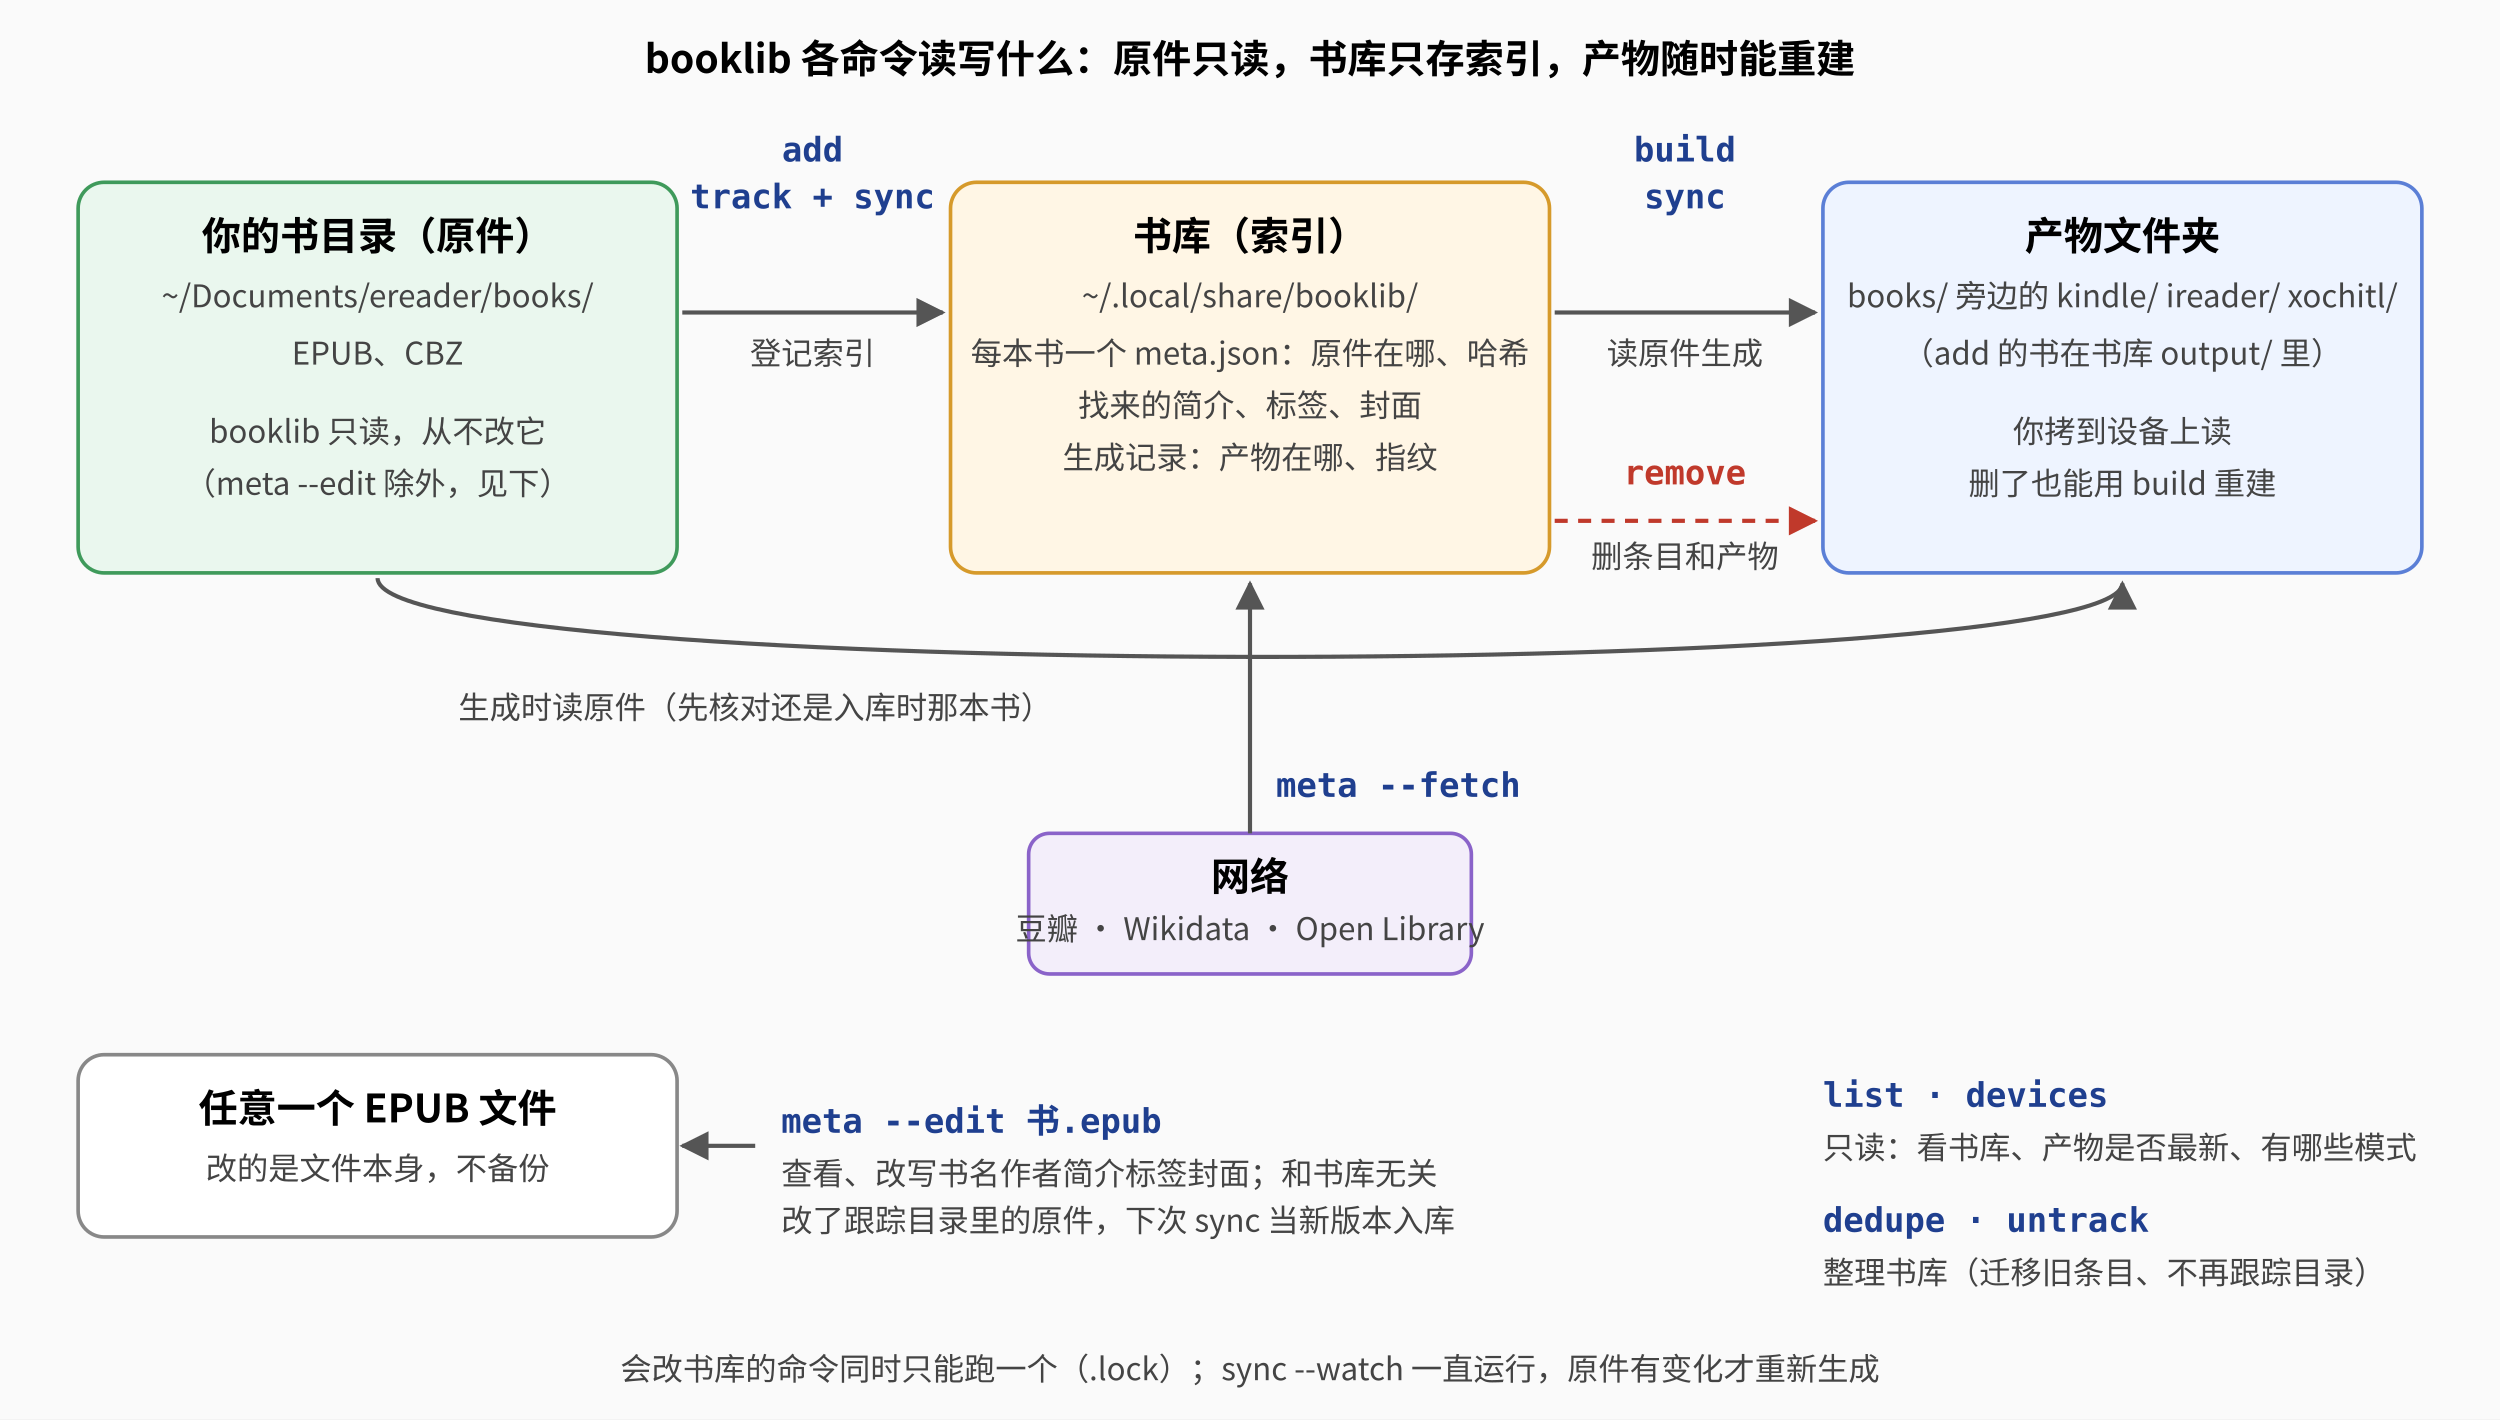
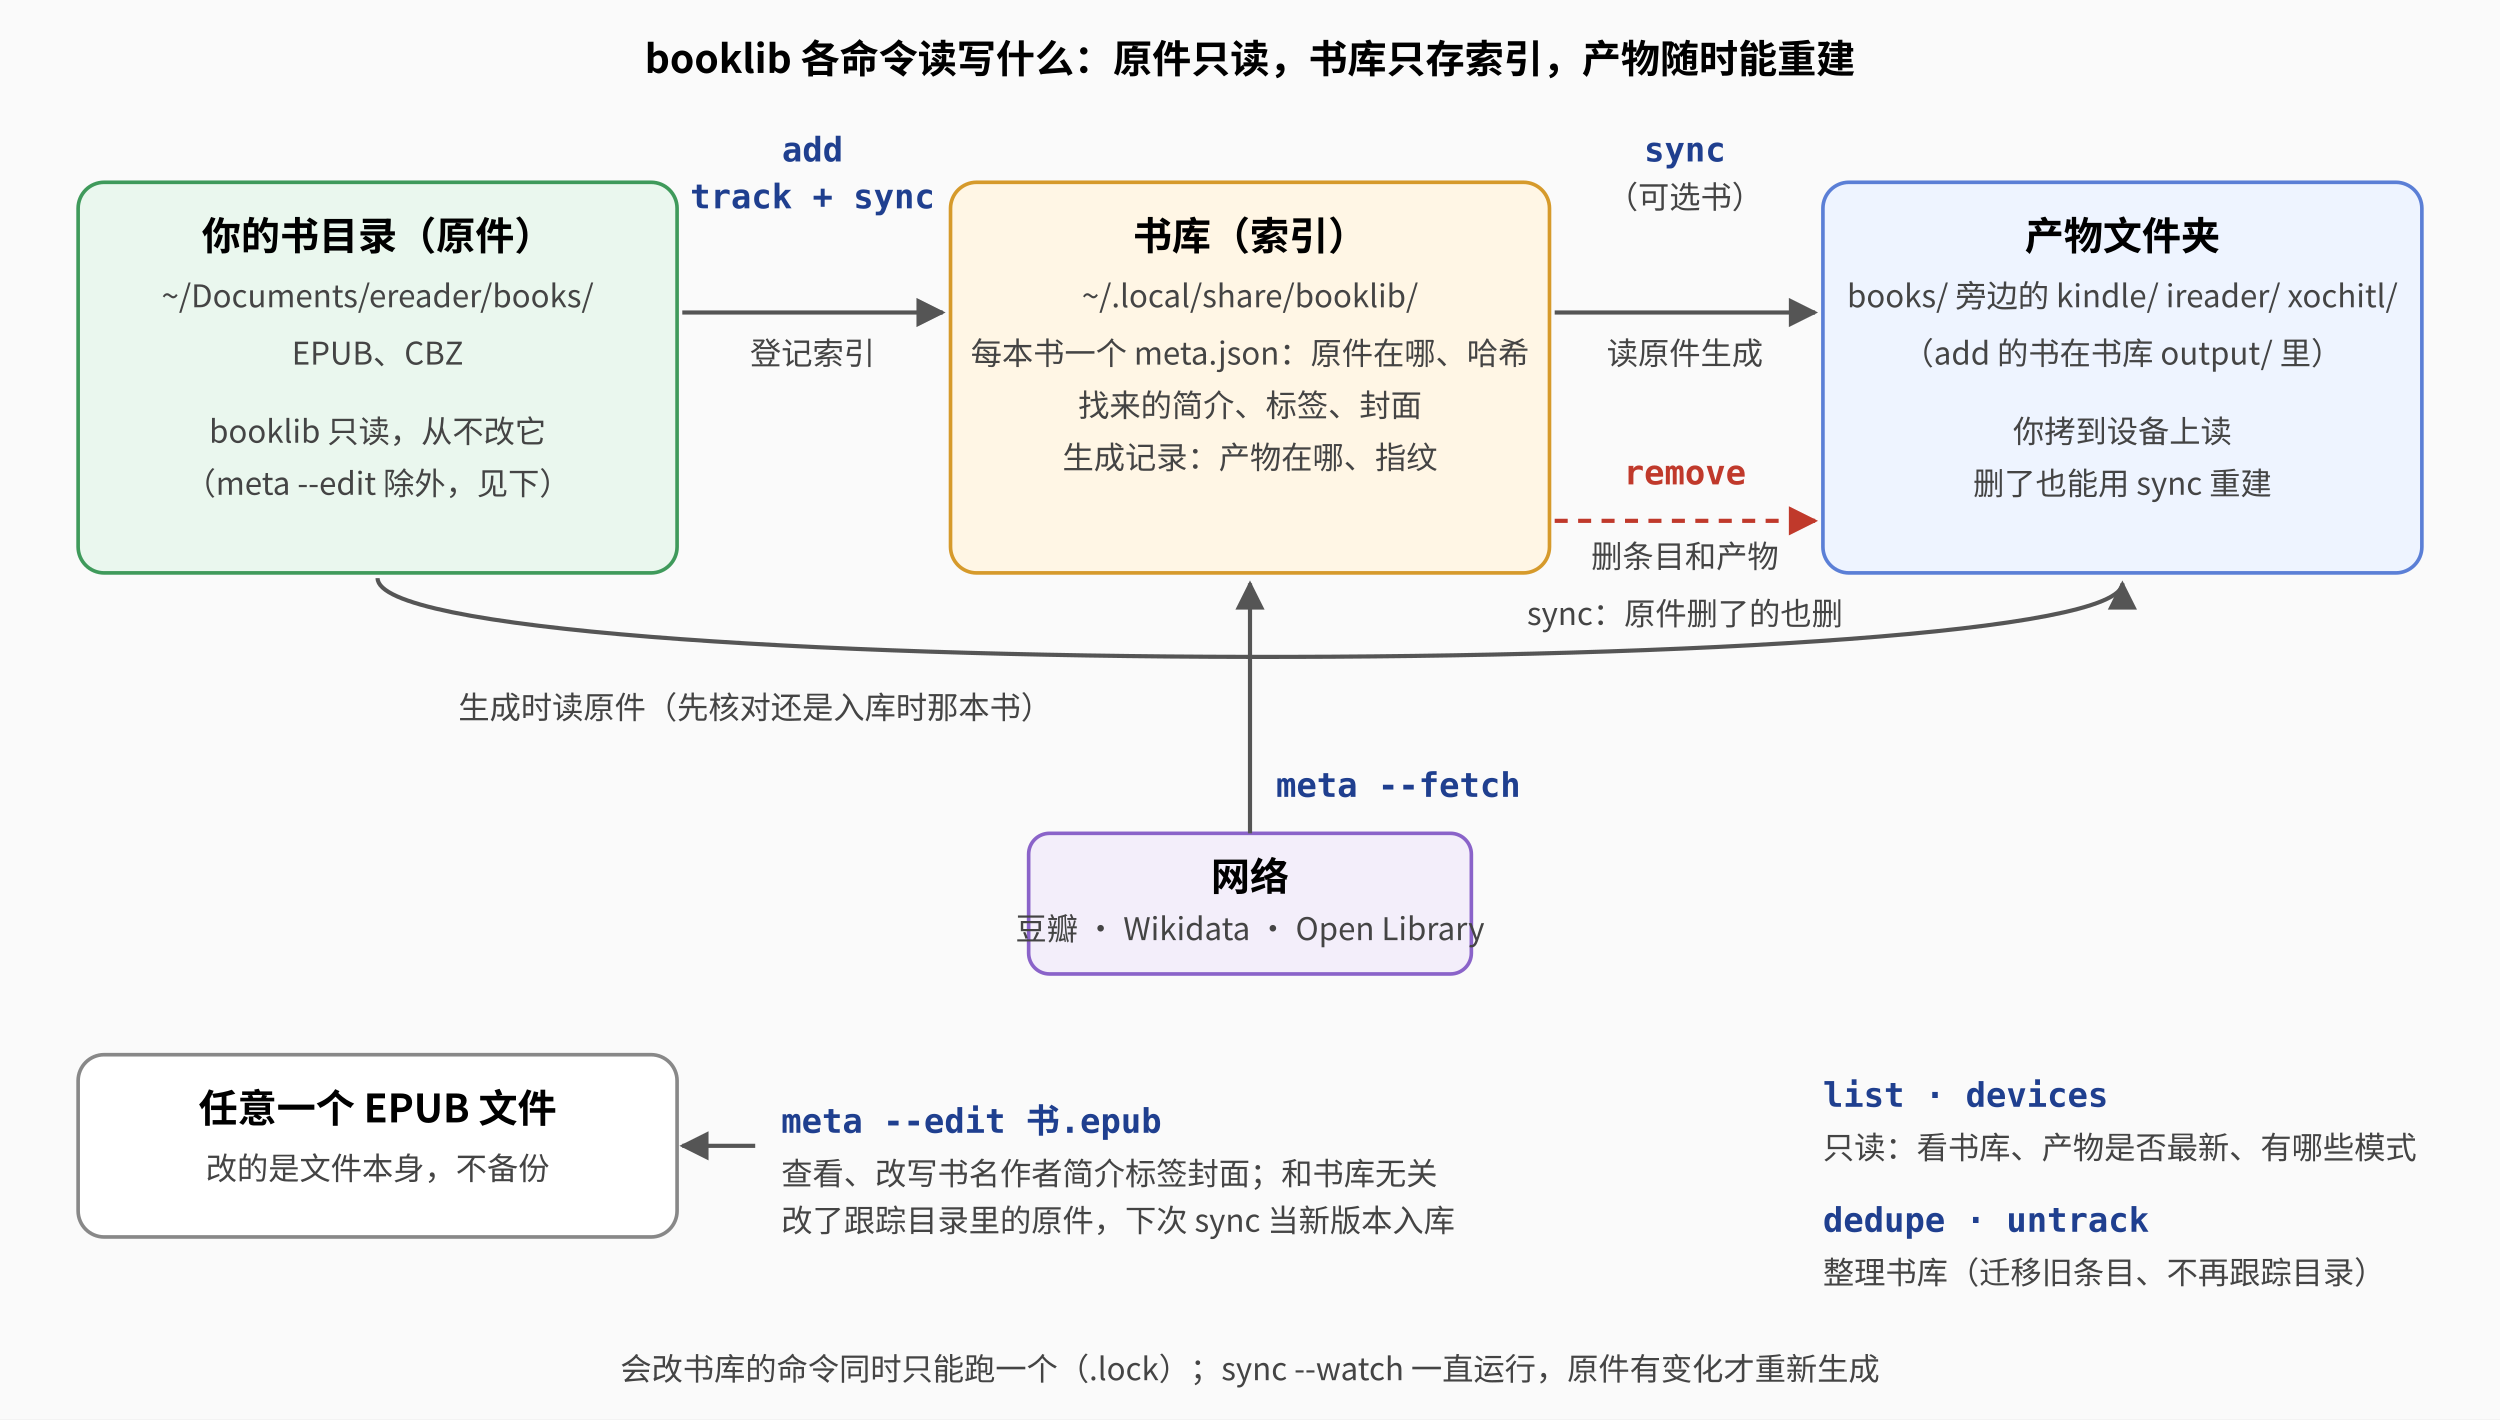
<svg xmlns="http://www.w3.org/2000/svg" viewBox="0 0 960 545" font-family="'Noto Sans CJK SC','PingFang SC','Microsoft YaHei',sans-serif" font-size="13">
  <defs>
    <marker id="a" viewBox="0 0 10 10" refX="9" refY="5" markerWidth="7" markerHeight="7" orient="auto-start-reverse">
      <path d="M0 0L10 5L0 10z" fill="#555" />
    </marker>
    <marker id="r" viewBox="0 0 10 10" refX="9" refY="5" markerWidth="7" markerHeight="7" orient="auto-start-reverse">
      <path d="M0 0L10 5L0 10z" fill="#c0392b" />
    </marker>
  </defs>
  <style>
    .box{stroke-width:1.4}
    .h{font-weight:bold;font-size:15px}
    .s{font-size:12px;fill:#444}
    .cmd{font-family:monospace;font-size:13px;font-weight:bold;fill:#1f3f8f}
    .del{font-family:monospace;font-size:13px;font-weight:bold;fill:#c0392b}
    .l{stroke:#555;stroke-width:1.6;fill:none}
    .ld{stroke:#c0392b;stroke-width:1.6;fill:none;stroke-dasharray:5 4}
  </style>
  <rect width="960" height="545" fill="#fafafa" />
  <text x="480" y="28" text-anchor="middle" class="h">booklib 各命令读写什么：原件只读，书库只存索引，产物随时能重建</text>
  <rect class="box" x="30" y="70" width="230" height="150" rx="10" fill="#eaf7ee" stroke="#3f9a5b" />
  <text x="145" y="96" text-anchor="middle" class="h">你的书目录（原件）</text>
  <text x="145" y="118" text-anchor="middle" class="s">~/Documents/ereader/books/</text>
  <text x="145" y="140" text-anchor="middle" class="s">EPUB、CBZ</text>
  <text x="145" y="170" text-anchor="middle" class="s">booklib 只读，从不改它</text>
  <text x="145" y="190" text-anchor="middle" class="s">（meta --edit 除外，见下）</text>
  <rect class="box" x="365" y="70" width="230" height="150" rx="10" fill="#fff6e5" stroke="#d69a2b" />
  <text x="480" y="96" text-anchor="middle" class="h">书库（索引）</text>
  <text x="480" y="118" text-anchor="middle" class="s">~/.local/share/booklib/</text>
  <text x="480" y="140" text-anchor="middle" class="s">每本书一个 meta.json：原件在哪、哈希</text>
  <text x="480" y="160" text-anchor="middle" class="s">找来的简介、标签、封面</text>
  <text x="480" y="180" text-anchor="middle" class="s">生成记录：产物在哪、指纹</text>
  <rect class="box" x="700" y="70" width="230" height="150" rx="10" fill="#eef4ff" stroke="#5b7fd6" />
  <text x="815" y="96" text-anchor="middle" class="h">产物文件夹</text>
  <text x="815" y="118" text-anchor="middle" class="s">books/ 旁边的 kindle/ ireader/ xochitl/</text>
  <text x="815" y="140" text-anchor="middle" class="s">（add 的书在书库 output/ 里）</text>
  <text x="815" y="170" text-anchor="middle" class="s">你拷到设备上读</text>
-   <text x="815" y="190" text-anchor="middle" class="s">删了也能用 build 重建</text>
+   <text x="815" y="190" text-anchor="middle" class="s">删了也能用 sync 重建</text>
  <path class="l" d="M262 120 L362 120" marker-end="url(#a)" />
  <text x="312" y="62" text-anchor="middle" class="cmd">add</text>
  <text x="312" y="80" text-anchor="middle" class="cmd">track + sync</text>
  <text x="312" y="140" text-anchor="middle" class="s">登记索引</text>
  <path class="l" d="M597 120 L697 120" marker-end="url(#a)" />
-   <text x="647" y="62" text-anchor="middle" class="cmd">build</text>
-   <text x="647" y="80" text-anchor="middle" class="cmd">sync</text>
+   <text x="647" y="62" text-anchor="middle" class="cmd">sync</text>
+   <text x="647" y="80" text-anchor="middle" class="s">（可选书）</text>
  <text x="647" y="140" text-anchor="middle" class="s">读原件生成</text>
  <path class="l" d="M145 222 C145 262 815 262 815 224" marker-end="url(#a)" />
  <text x="290" y="276" text-anchor="middle" class="s">生成时读原件（先核对还是入库时那本书）</text>
  <rect class="box" x="395" y="320" width="170" height="54" rx="8" fill="#f3eefa" stroke="#8a63c9" />
  <text x="480" y="342" text-anchor="middle" class="h">网络</text>
  <text x="480" y="361" text-anchor="middle" class="s">豆瓣 · Wikidata · Open Library</text>
  <path class="l" d="M480 320 L480 224" marker-end="url(#a)" />
  <text x="490" y="306" class="cmd">meta --fetch</text>
  <path class="ld" d="M597 200 L697 200" marker-end="url(#r)" />
  <text x="647" y="186" text-anchor="middle" class="del">remove</text>
  <text x="647" y="218" text-anchor="middle" class="s">删条目和产物</text>
+   <text x="647" y="240" text-anchor="middle" class="s">sync：原件删了的也删</text>
  <rect class="box" x="30" y="405" width="230" height="70" rx="10" fill="#ffffff" stroke="#888" />
  <text x="145" y="431" text-anchor="middle" class="h">任意一个 EPUB 文件</text>
  <text x="145" y="453" text-anchor="middle" class="s">改的是文件本身，不备份</text>
  <path class="l" d="M290 440 L262 440" marker-end="url(#a)" />
  <text x="300" y="435" class="cmd">meta --edit 书.epub</text>
  <text x="300" y="455" class="s">查看、改写书名作者简介标签封面；和书库无关</text>
  <text x="300" y="473" class="s">改了跟踪目录里的原件，下次 sync 当新版本入库</text>
  <text x="700" y="425" class="cmd">list · devices</text>
  <text x="700" y="445" class="s">只读：看书库、产物是否最新、有哪些模式</text>
  <text x="700" y="473" class="cmd">dedupe · untrack</text>
  <text x="700" y="493" class="s">整理书库（迁移旧条目、不再跟踪目录）</text>
  <text x="480" y="530" text-anchor="middle" class="s">会改书库的命令同时只能跑一个（.lock）；sync --watch 一直运行，原件有变化才重新生成</text>
</svg>
